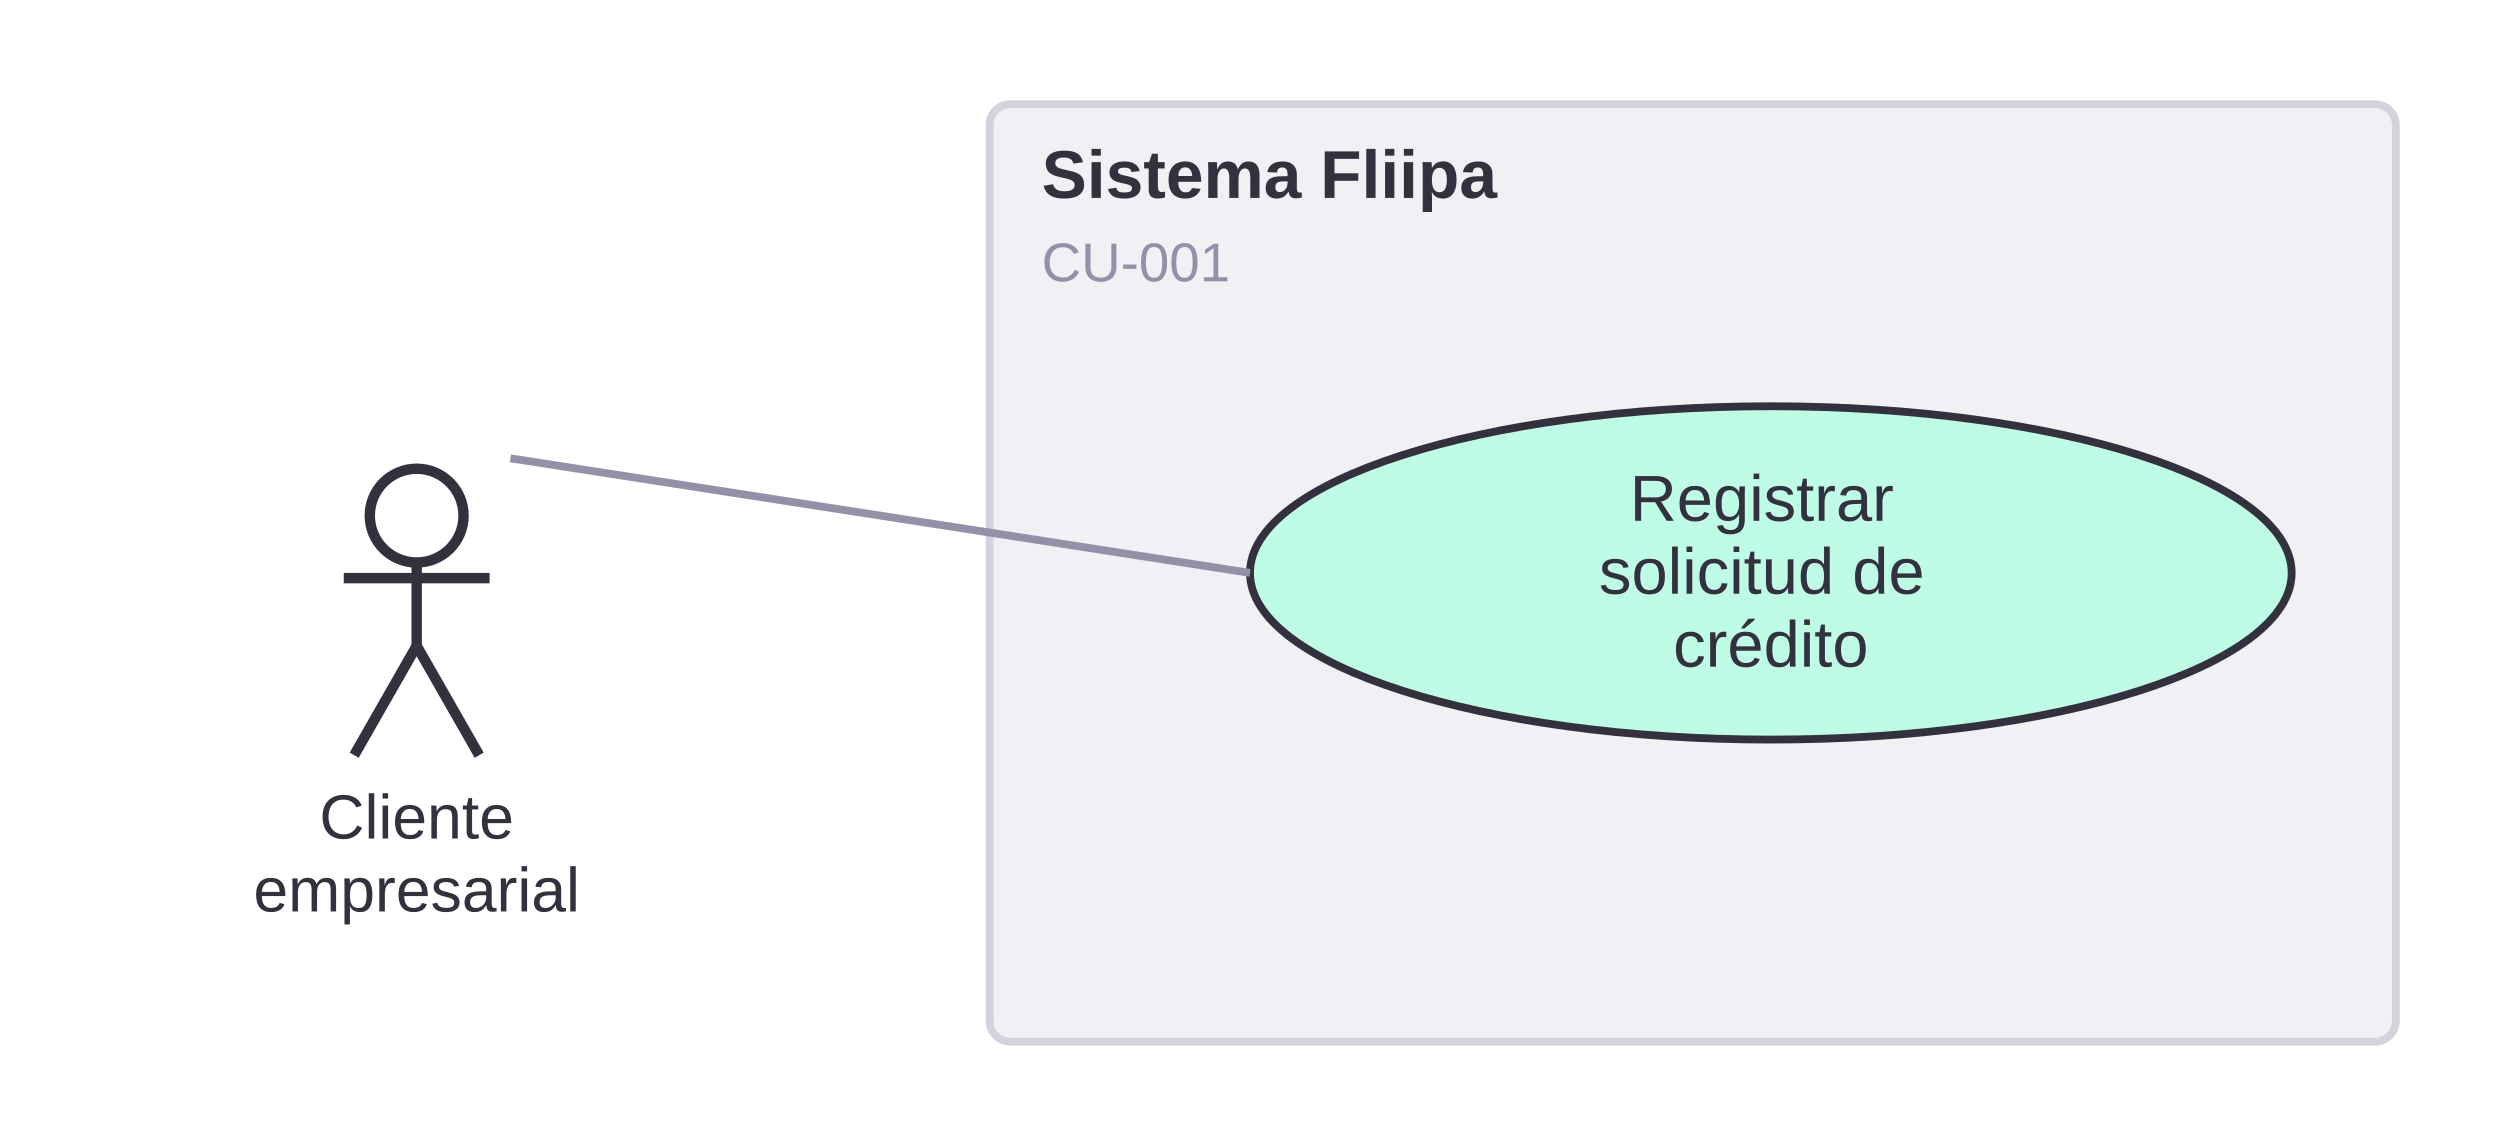
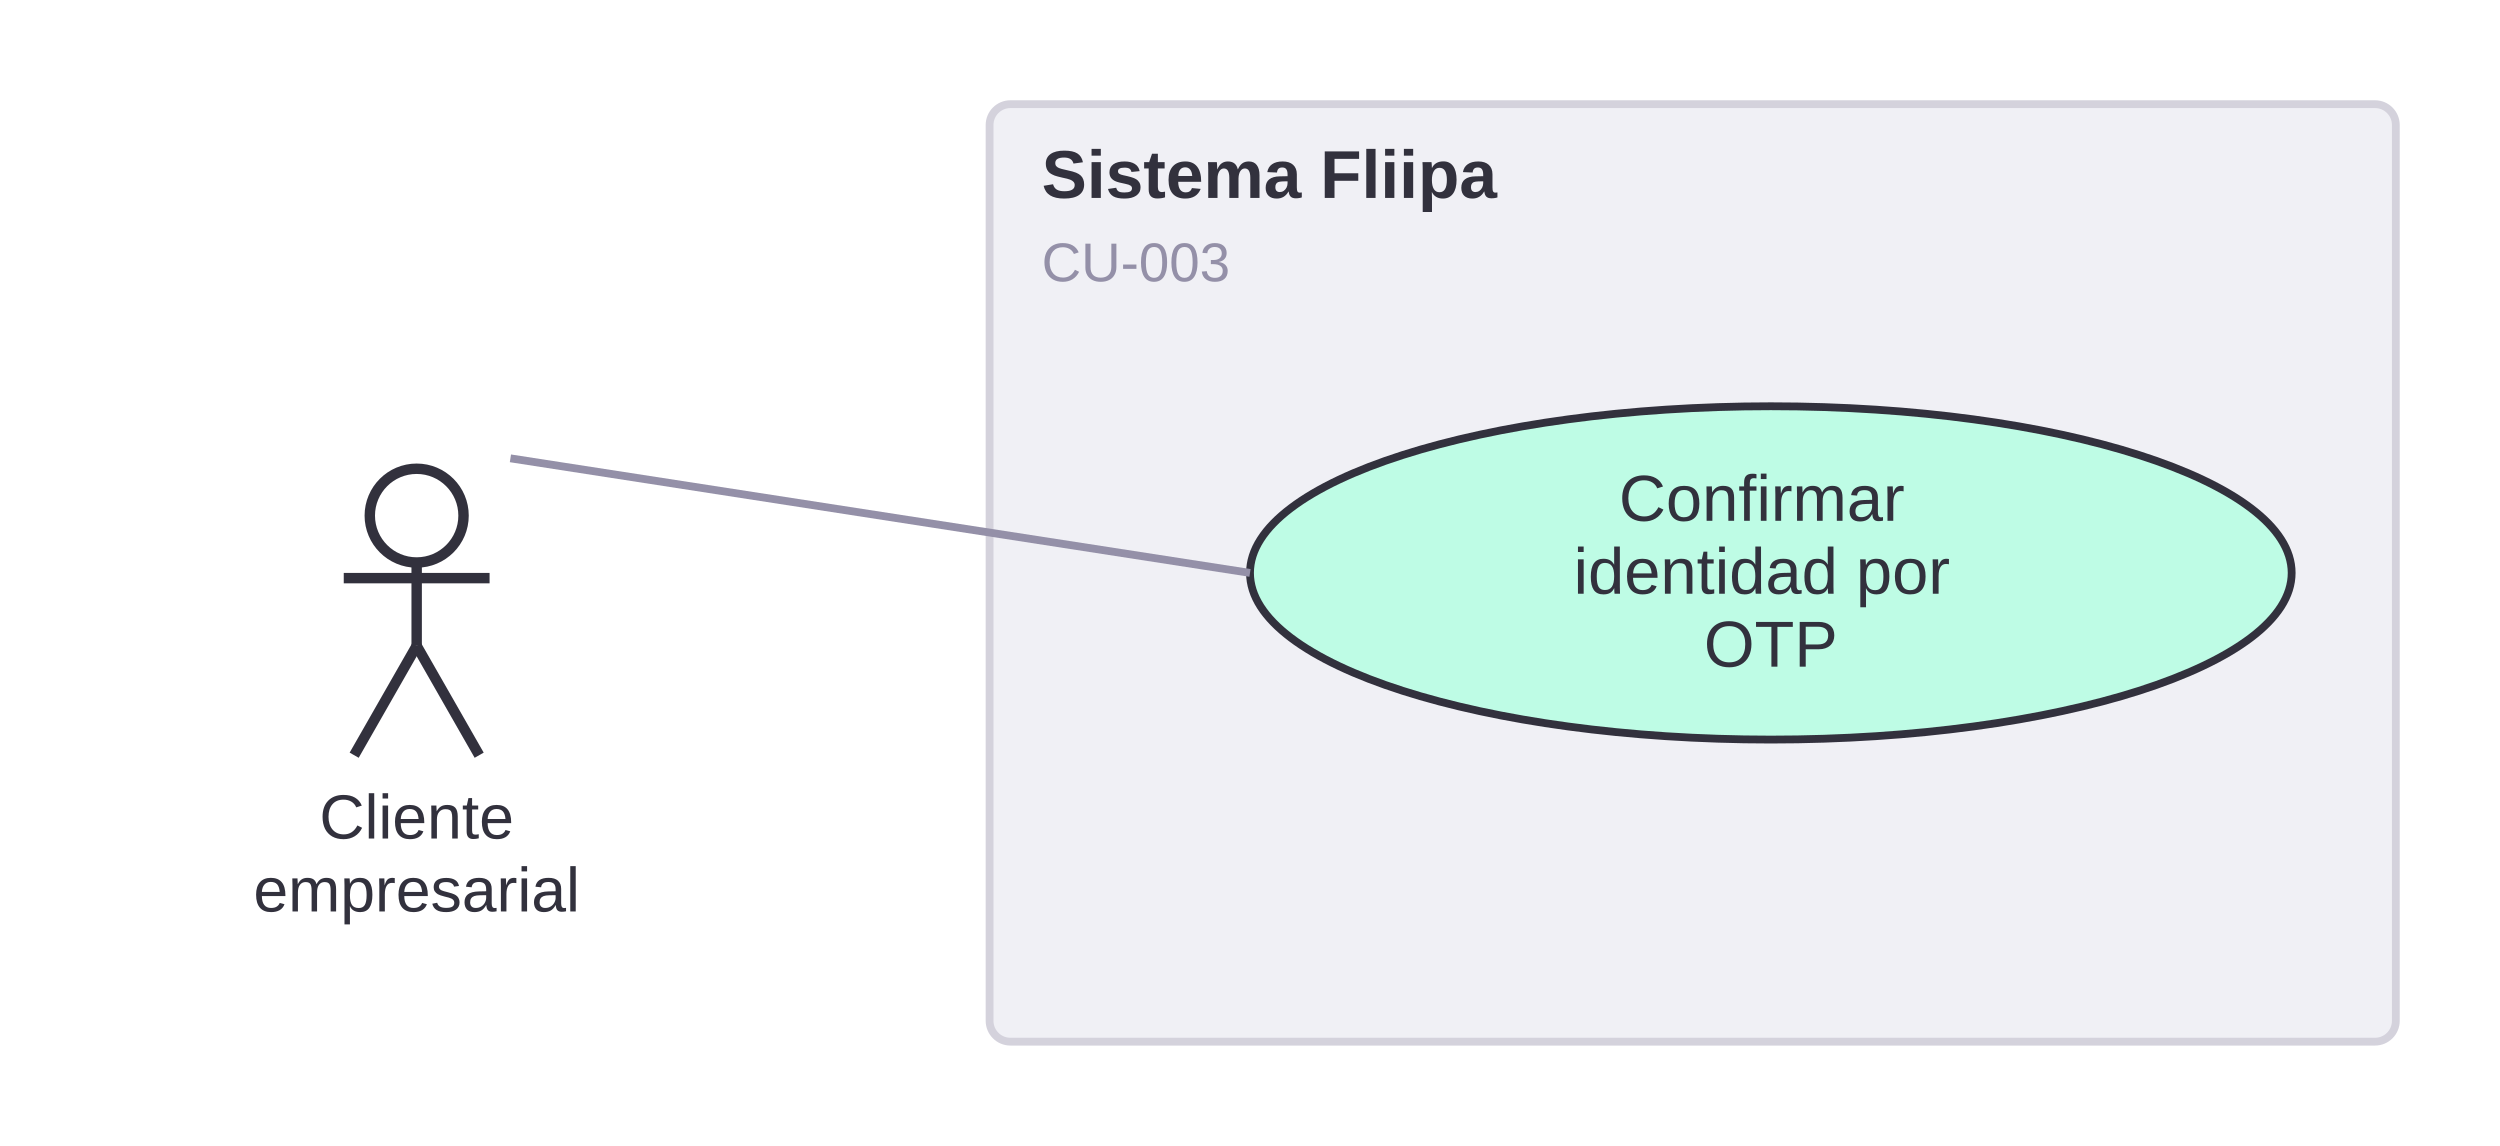
<svg xmlns="http://www.w3.org/2000/svg" viewBox="0 0 480 220" font-family="Karla, Arial, sans-serif">
  <defs>
    <marker id="arrow" markerWidth="10" markerHeight="10" refX="8" refY="3" orient="auto" markerUnits="strokeWidth">
      <path d="M0,0 L0,6 L9,3 z" fill="#3F1FE8" />
    </marker>
  </defs>
  <rect x="190" y="20" width="270" height="180" fill="#F0F0F5" stroke="#D4D2DC" stroke-width="1.5" rx="4" />
  <text x="200" y="38" font-size="13" font-weight="bold" fill="#32313D" font-family="Karla, Arial, sans-serif">Sistema Fliipa</text>
-   <text x="200" y="54" font-size="10.5" fill="#9490A8" font-family="Karla, Arial, sans-serif">CU-001</text>
+   <text x="200" y="54" font-size="10.5" fill="#9490A8" font-family="Karla, Arial, sans-serif">CU-003</text>
  <ellipse cx="340.0" cy="110.0" rx="100" ry="32" fill="#BEFCE5" stroke="#32313D" stroke-width="1.5" />
  <text text-anchor="middle" font-family="Karla, Arial, sans-serif" font-size="12.5" fill="#32313D">
-     <tspan x="340.0" y="100.0">Registrar</tspan>
-     <tspan x="340.0" y="114.0">solicitud de</tspan>
-     <tspan x="340.0" y="128.0">crédito</tspan>
+     <tspan x="340.0" y="100.0">Confirmar</tspan>
+     <tspan x="340.0" y="114.0">identidad por</tspan>
+     <tspan x="340.0" y="128.0">OTP</tspan>
  </text>
  <circle cx="80" cy="99.0" r="9.0" fill="none" stroke="#32313D" stroke-width="2" />
  <line x1="80" y1="108.0" x2="80" y2="124.0" stroke="#32313D" stroke-width="2" />
  <line x1="66" y1="111.0" x2="94" y2="111.0" stroke="#32313D" stroke-width="2" />
  <line x1="80" y1="124.0" x2="68" y2="145.0" stroke="#32313D" stroke-width="2" />
  <line x1="80" y1="124.0" x2="92" y2="145.0" stroke="#32313D" stroke-width="2" />
  <text x="80" y="161.0" text-anchor="middle" font-family="Karla, Arial, sans-serif" font-size="12" fill="#32313D">Cliente</text>
  <text x="80" y="175.0" text-anchor="middle" font-family="Karla, Arial, sans-serif" font-size="12" fill="#32313D">empresarial</text>
  <line x1="98" y1="88.0" x2="240.0" y2="110.0" stroke="#9490A8" stroke-width="1.5" />
</svg>
